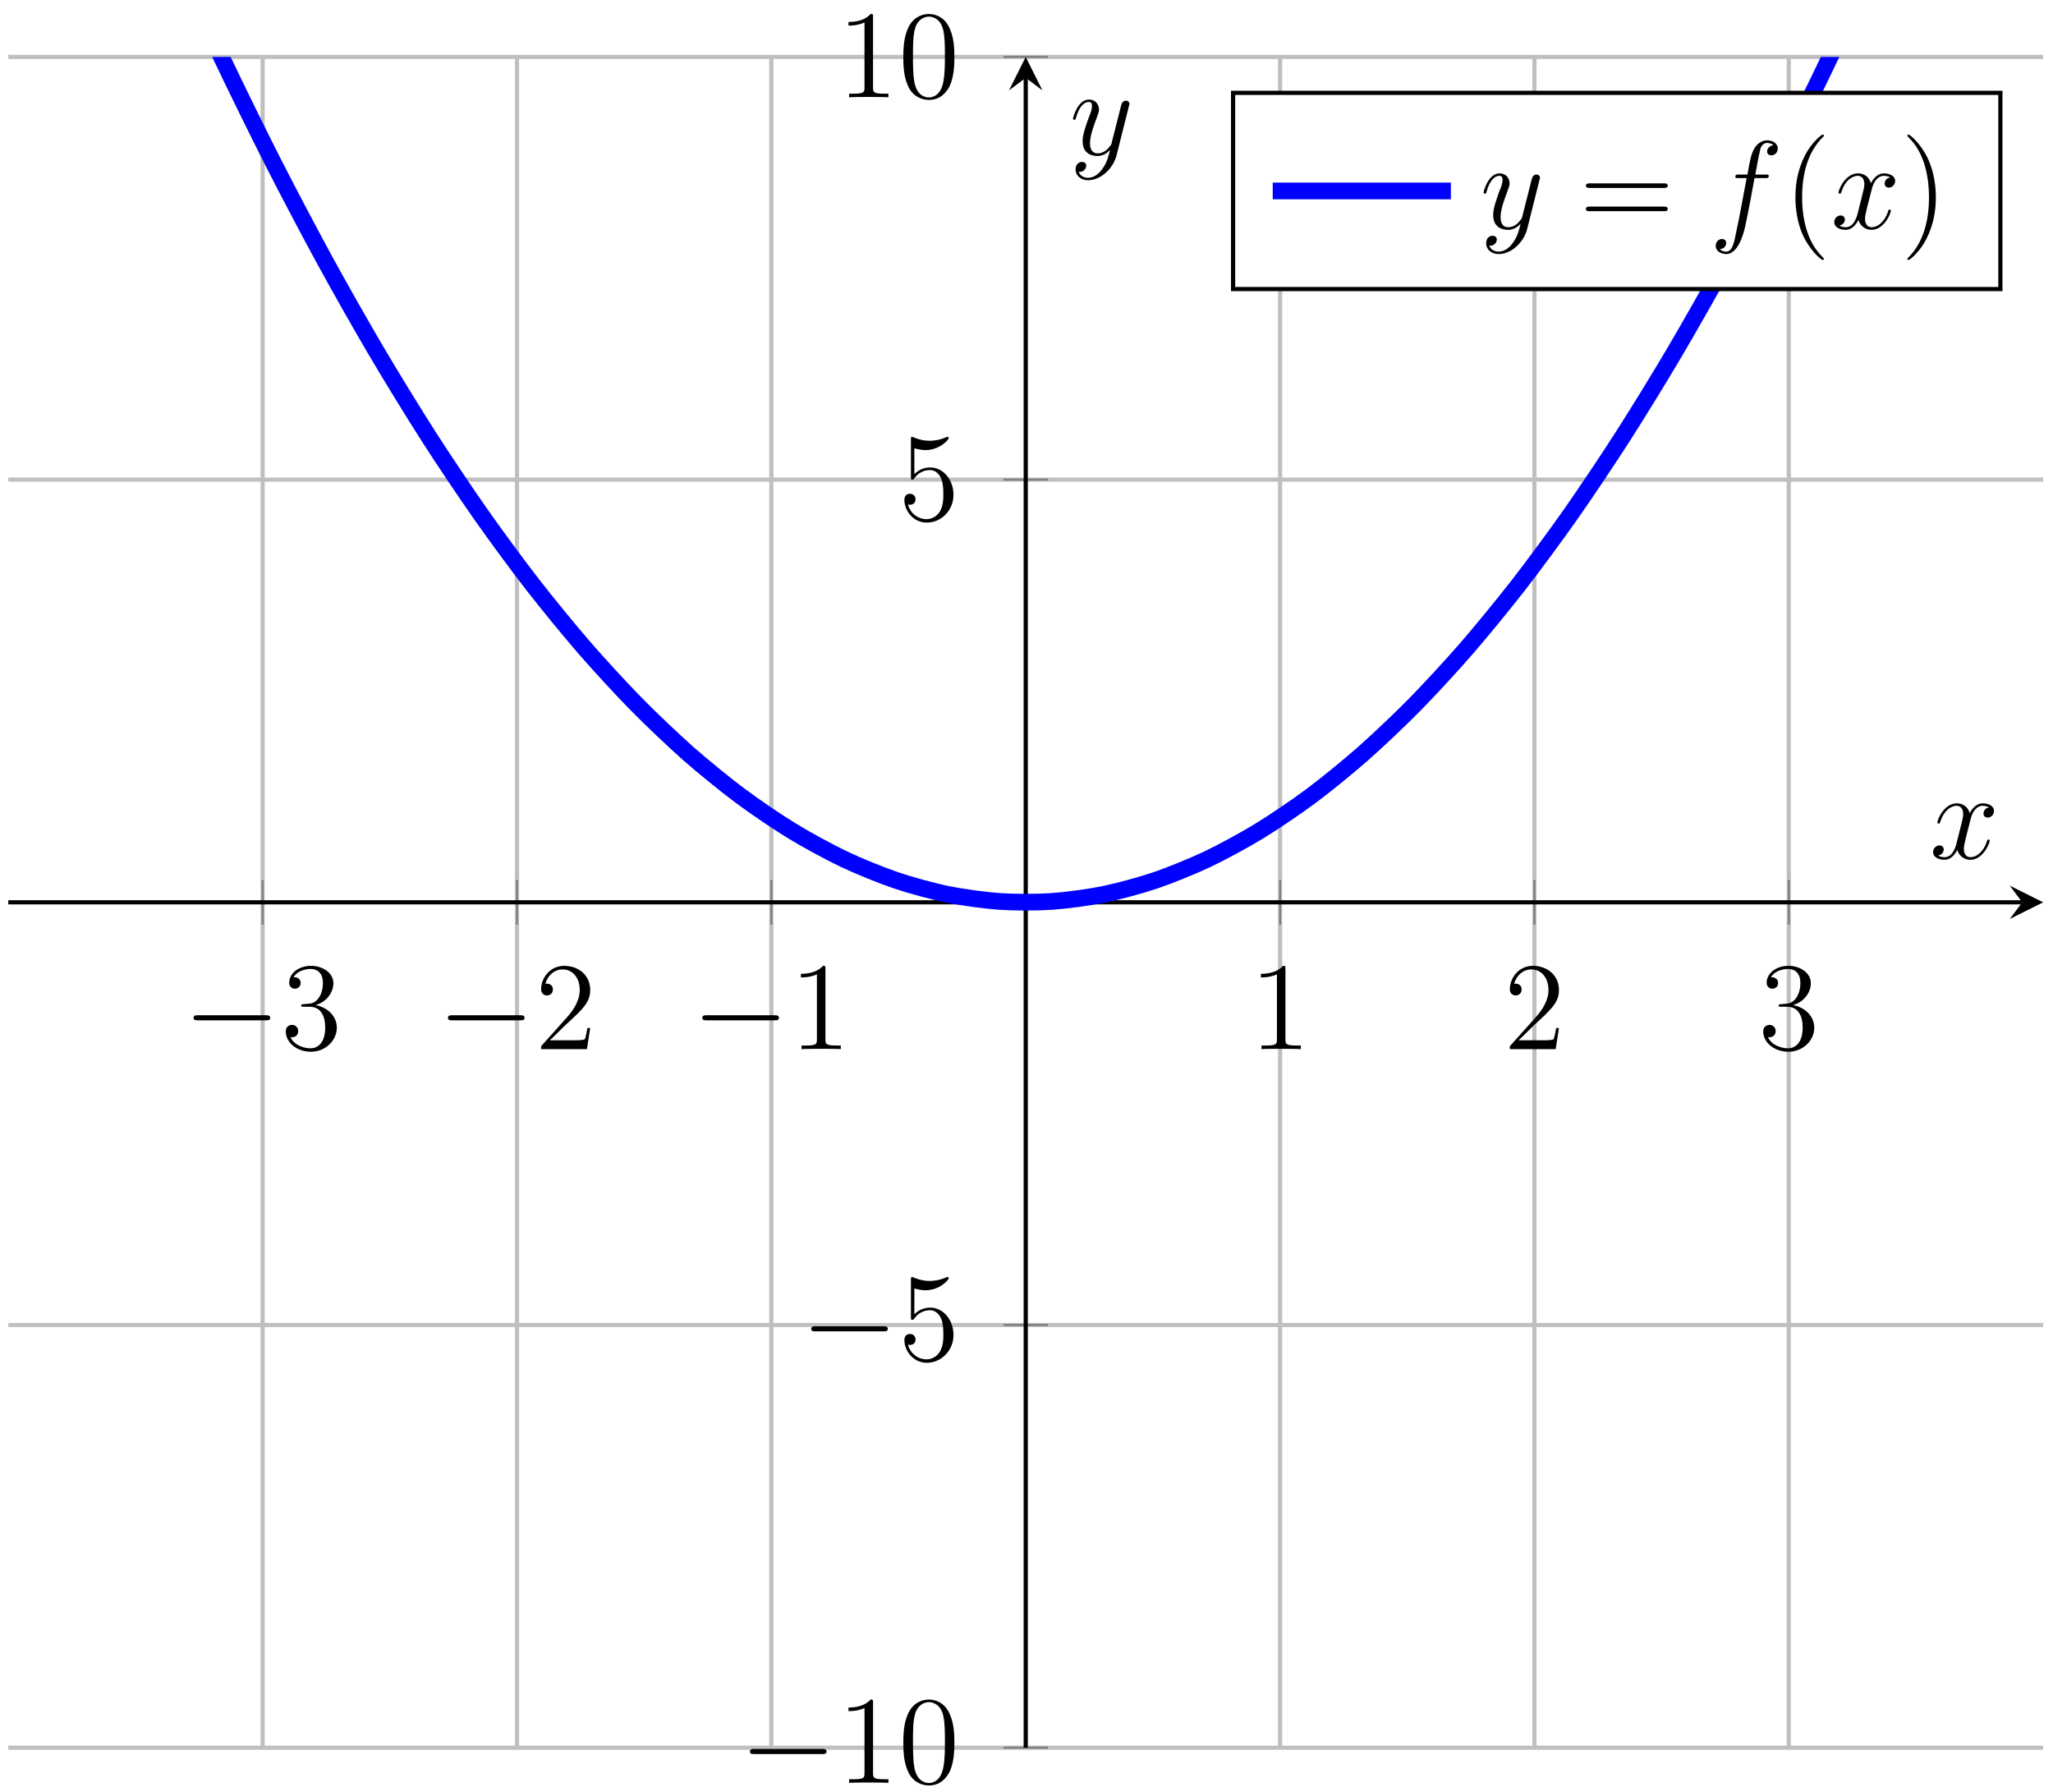
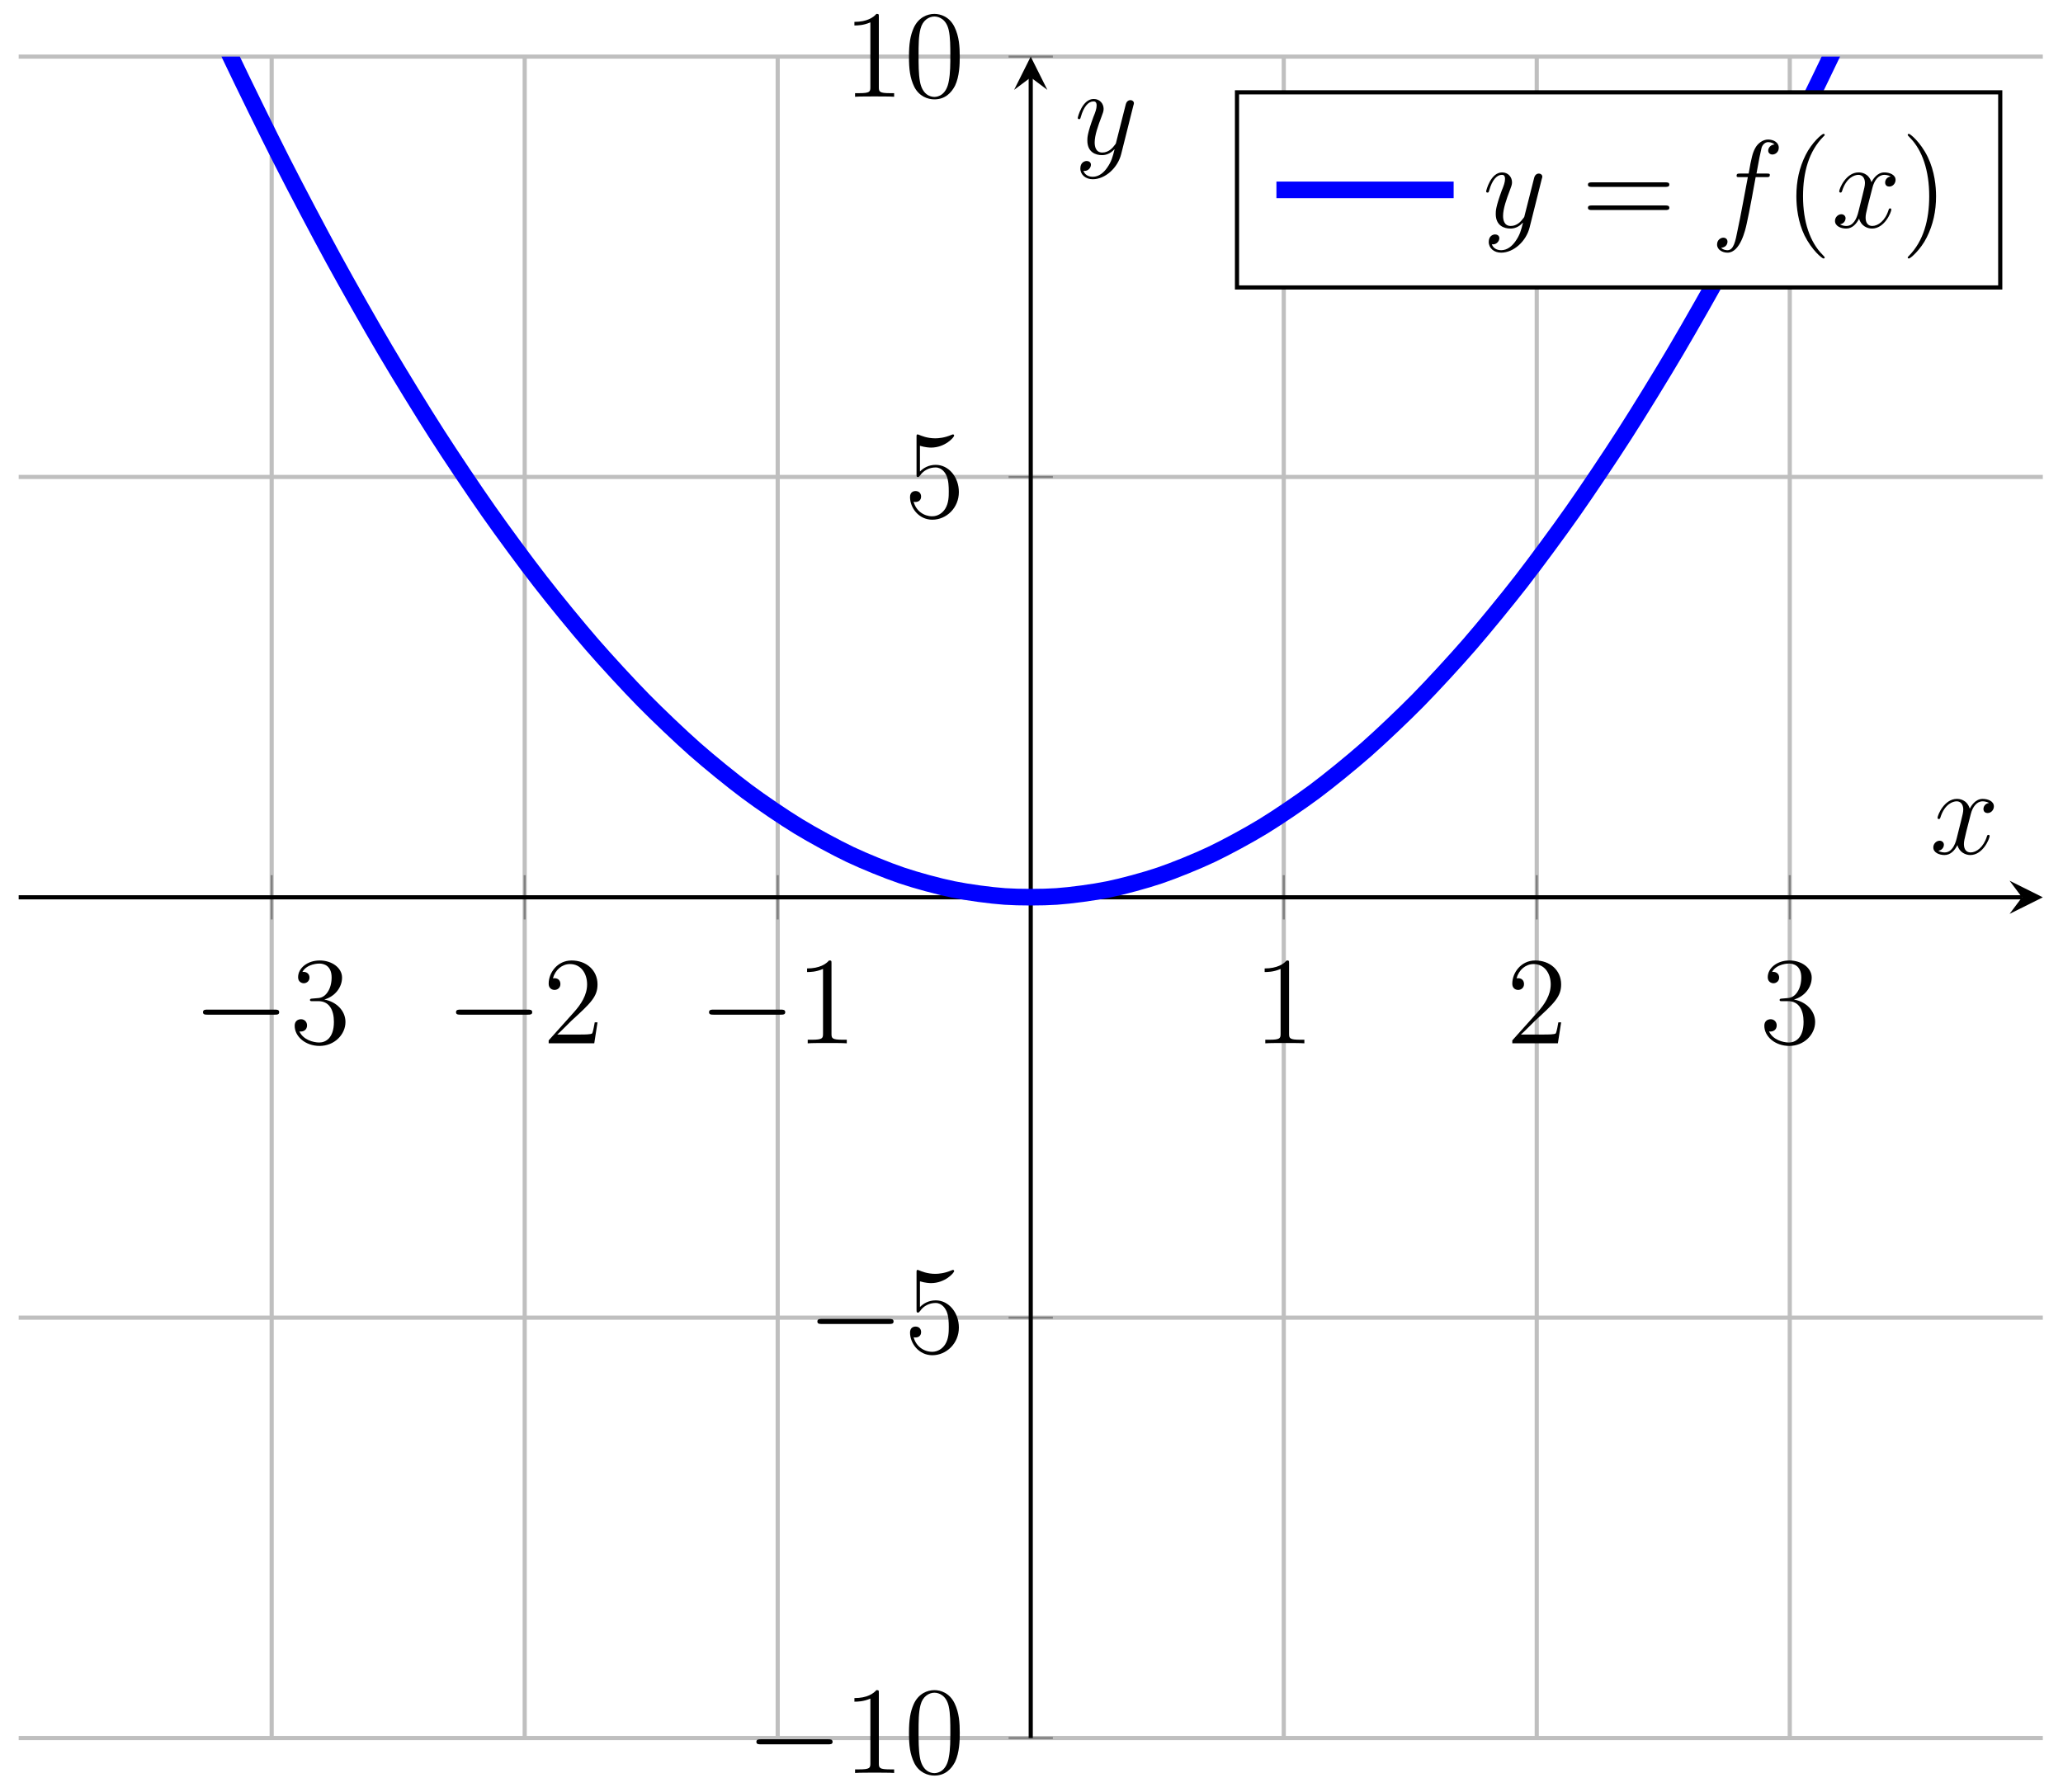
- <svg xmlns="http://www.w3.org/2000/svg" xmlns:xlink="http://www.w3.org/1999/xlink" width="196pt" height="171pt" viewBox="0 0 196 171" version="1.1">
+ <svg xmlns="http://www.w3.org/2000/svg" xmlns:xlink="http://www.w3.org/1999/xlink" width="198pt" height="172pt" viewBox="0 0 198 172" version="1.1">
  <defs>
    <g>
      <symbol overflow="visible" id="glyph0-0">
        <path style="stroke:none;" d="" />
      </symbol>
      <symbol overflow="visible" id="glyph0-1">
        <path style="stroke:none;" d="M 7.875 -2.75 C 8.078 -2.75 8.297 -2.75 8.297 -2.984 C 8.297 -3.234 8.078 -3.234 7.875 -3.234 L 1.406 -3.234 C 1.203 -3.234 0.984 -3.234 0.984 -2.984 C 0.984 -2.75 1.203 -2.75 1.406 -2.75 Z M 7.875 -2.75 " />
      </symbol>
      <symbol overflow="visible" id="glyph1-0">
        <path style="stroke:none;" d="" />
      </symbol>
      <symbol overflow="visible" id="glyph1-1">
        <path style="stroke:none;" d="M 2.203 -4.297 C 2 -4.281 1.953 -4.266 1.953 -4.156 C 1.953 -4.047 2.016 -4.047 2.219 -4.047 L 2.766 -4.047 C 3.797 -4.047 4.25 -3.203 4.25 -2.062 C 4.25 -0.484 3.438 -0.078 2.844 -0.078 C 2.266 -0.078 1.297 -0.344 0.938 -1.141 C 1.328 -1.078 1.672 -1.297 1.672 -1.719 C 1.672 -2.062 1.422 -2.312 1.094 -2.312 C 0.797 -2.312 0.484 -2.141 0.484 -1.688 C 0.484 -0.625 1.547 0.25 2.875 0.25 C 4.297 0.25 5.359 -0.844 5.359 -2.047 C 5.359 -3.141 4.469 -4 3.328 -4.203 C 4.359 -4.5 5.031 -5.375 5.031 -6.312 C 5.031 -7.25 4.047 -7.953 2.891 -7.953 C 1.703 -7.953 0.812 -7.219 0.812 -6.344 C 0.812 -5.875 1.188 -5.766 1.359 -5.766 C 1.609 -5.766 1.906 -5.953 1.906 -6.312 C 1.906 -6.688 1.609 -6.859 1.344 -6.859 C 1.281 -6.859 1.25 -6.859 1.219 -6.844 C 1.672 -7.656 2.797 -7.656 2.859 -7.656 C 3.25 -7.656 4.031 -7.484 4.031 -6.312 C 4.031 -6.078 4 -5.422 3.641 -4.906 C 3.281 -4.375 2.875 -4.344 2.562 -4.328 Z M 2.203 -4.297 " />
      </symbol>
      <symbol overflow="visible" id="glyph1-2">
        <path style="stroke:none;" d="M 5.266 -2.016 L 5 -2.016 C 4.953 -1.812 4.859 -1.141 4.75 -0.953 C 4.656 -0.844 3.984 -0.844 3.625 -0.844 L 1.406 -0.844 C 1.734 -1.125 2.469 -1.891 2.766 -2.172 C 4.594 -3.844 5.266 -4.469 5.266 -5.656 C 5.266 -7.031 4.172 -7.953 2.781 -7.953 C 1.406 -7.953 0.578 -6.766 0.578 -5.734 C 0.578 -5.125 1.109 -5.125 1.141 -5.125 C 1.406 -5.125 1.703 -5.312 1.703 -5.688 C 1.703 -6.031 1.484 -6.25 1.141 -6.25 C 1.047 -6.25 1.016 -6.25 0.984 -6.234 C 1.203 -7.047 1.859 -7.609 2.625 -7.609 C 3.641 -7.609 4.266 -6.75 4.266 -5.656 C 4.266 -4.641 3.688 -3.75 3 -2.984 L 0.578 -0.281 L 0.578 0 L 4.953 0 Z M 5.266 -2.016 " />
      </symbol>
      <symbol overflow="visible" id="glyph1-3">
        <path style="stroke:none;" d="M 3.438 -7.656 C 3.438 -7.938 3.438 -7.953 3.203 -7.953 C 2.922 -7.625 2.312 -7.188 1.094 -7.188 L 1.094 -6.844 C 1.359 -6.844 1.953 -6.844 2.625 -7.141 L 2.625 -0.922 C 2.625 -0.484 2.578 -0.344 1.531 -0.344 L 1.156 -0.344 L 1.156 0 C 1.484 -0.031 2.641 -0.031 3.031 -0.031 C 3.438 -0.031 4.578 -0.031 4.906 0 L 4.906 -0.344 L 4.531 -0.344 C 3.484 -0.344 3.438 -0.484 3.438 -0.922 Z M 3.438 -7.656 " />
      </symbol>
      <symbol overflow="visible" id="glyph1-4">
        <path style="stroke:none;" d="M 5.359 -3.828 C 5.359 -4.812 5.297 -5.781 4.859 -6.688 C 4.375 -7.688 3.516 -7.953 2.922 -7.953 C 2.234 -7.953 1.391 -7.609 0.938 -6.609 C 0.609 -5.859 0.484 -5.109 0.484 -3.828 C 0.484 -2.672 0.578 -1.797 1 -0.938 C 1.469 -0.031 2.297 0.25 2.922 0.25 C 3.953 0.25 4.547 -0.375 4.906 -1.062 C 5.328 -1.953 5.359 -3.125 5.359 -3.828 Z M 2.922 0.016 C 2.531 0.016 1.75 -0.203 1.531 -1.5 C 1.406 -2.219 1.406 -3.125 1.406 -3.969 C 1.406 -4.953 1.406 -5.828 1.594 -6.531 C 1.797 -7.344 2.406 -7.703 2.922 -7.703 C 3.375 -7.703 4.062 -7.438 4.297 -6.406 C 4.453 -5.719 4.453 -4.781 4.453 -3.969 C 4.453 -3.172 4.453 -2.266 4.312 -1.531 C 4.094 -0.219 3.328 0.016 2.922 0.016 Z M 2.922 0.016 " />
      </symbol>
      <symbol overflow="visible" id="glyph1-5">
        <path style="stroke:none;" d="M 1.531 -6.844 C 2.047 -6.688 2.469 -6.672 2.594 -6.672 C 3.938 -6.672 4.812 -7.656 4.812 -7.828 C 4.812 -7.875 4.781 -7.938 4.703 -7.938 C 4.688 -7.938 4.656 -7.938 4.547 -7.891 C 3.891 -7.609 3.312 -7.562 3 -7.562 C 2.219 -7.562 1.656 -7.812 1.422 -7.906 C 1.344 -7.938 1.312 -7.938 1.297 -7.938 C 1.203 -7.938 1.203 -7.859 1.203 -7.672 L 1.203 -4.125 C 1.203 -3.906 1.203 -3.844 1.344 -3.844 C 1.406 -3.844 1.422 -3.844 1.547 -4 C 1.875 -4.484 2.438 -4.766 3.031 -4.766 C 3.672 -4.766 3.984 -4.188 4.078 -3.984 C 4.281 -3.516 4.297 -2.922 4.297 -2.469 C 4.297 -2.016 4.297 -1.344 3.953 -0.797 C 3.688 -0.375 3.234 -0.078 2.703 -0.078 C 1.906 -0.078 1.141 -0.609 0.922 -1.484 C 0.984 -1.453 1.047 -1.453 1.109 -1.453 C 1.312 -1.453 1.641 -1.562 1.641 -1.969 C 1.641 -2.312 1.406 -2.5 1.109 -2.5 C 0.891 -2.5 0.578 -2.391 0.578 -1.922 C 0.578 -0.906 1.406 0.25 2.719 0.25 C 4.078 0.25 5.266 -0.891 5.266 -2.406 C 5.266 -3.828 4.297 -5.016 3.047 -5.016 C 2.359 -5.016 1.844 -4.703 1.531 -4.375 Z M 1.531 -6.844 " />
      </symbol>
      <symbol overflow="visible" id="glyph1-6">
        <path style="stroke:none;" d="M 8.062 -3.875 C 8.234 -3.875 8.453 -3.875 8.453 -4.094 C 8.453 -4.312 8.25 -4.312 8.062 -4.312 L 1.031 -4.312 C 0.859 -4.312 0.641 -4.312 0.641 -4.094 C 0.641 -3.875 0.844 -3.875 1.031 -3.875 Z M 8.062 -1.656 C 8.234 -1.656 8.453 -1.656 8.453 -1.859 C 8.453 -2.094 8.25 -2.094 8.062 -2.094 L 1.031 -2.094 C 0.859 -2.094 0.641 -2.094 0.641 -1.875 C 0.641 -1.656 0.844 -1.656 1.031 -1.656 Z M 8.062 -1.656 " />
      </symbol>
      <symbol overflow="visible" id="glyph1-7">
        <path style="stroke:none;" d="M 3.891 2.906 C 3.891 2.875 3.891 2.844 3.688 2.641 C 2.484 1.438 1.812 -0.531 1.812 -2.969 C 1.812 -5.297 2.375 -7.297 3.766 -8.703 C 3.891 -8.812 3.891 -8.828 3.891 -8.875 C 3.891 -8.938 3.828 -8.969 3.781 -8.969 C 3.625 -8.969 2.641 -8.109 2.062 -6.938 C 1.453 -5.719 1.172 -4.453 1.172 -2.969 C 1.172 -1.906 1.344 -0.484 1.953 0.781 C 2.672 2.219 3.641 3 3.781 3 C 3.828 3 3.891 2.969 3.891 2.906 Z M 3.891 2.906 " />
      </symbol>
      <symbol overflow="visible" id="glyph1-8">
        <path style="stroke:none;" d="M 3.375 -2.969 C 3.375 -3.891 3.25 -5.359 2.578 -6.75 C 1.875 -8.188 0.891 -8.969 0.766 -8.969 C 0.719 -8.969 0.656 -8.938 0.656 -8.875 C 0.656 -8.828 0.656 -8.812 0.859 -8.609 C 2.062 -7.406 2.719 -5.422 2.719 -2.984 C 2.719 -0.672 2.156 1.328 0.781 2.734 C 0.656 2.844 0.656 2.875 0.656 2.906 C 0.656 2.969 0.719 3 0.766 3 C 0.922 3 1.906 2.141 2.484 0.969 C 3.094 -0.25 3.375 -1.547 3.375 -2.969 Z M 3.375 -2.969 " />
      </symbol>
      <symbol overflow="visible" id="glyph2-0">
        <path style="stroke:none;" d="" />
      </symbol>
      <symbol overflow="visible" id="glyph2-1">
        <path style="stroke:none;" d="M 5.672 -4.875 C 5.281 -4.812 5.141 -4.516 5.141 -4.297 C 5.141 -4 5.359 -3.906 5.531 -3.906 C 5.891 -3.906 6.141 -4.219 6.141 -4.547 C 6.141 -5.047 5.562 -5.266 5.062 -5.266 C 4.344 -5.266 3.938 -4.547 3.828 -4.328 C 3.547 -5.219 2.812 -5.266 2.594 -5.266 C 1.375 -5.266 0.734 -3.703 0.734 -3.438 C 0.734 -3.391 0.781 -3.328 0.859 -3.328 C 0.953 -3.328 0.984 -3.406 1 -3.453 C 1.406 -4.781 2.219 -5.031 2.562 -5.031 C 3.094 -5.031 3.203 -4.531 3.203 -4.25 C 3.203 -3.984 3.125 -3.703 2.984 -3.125 L 2.578 -1.5 C 2.406 -0.781 2.062 -0.125 1.422 -0.125 C 1.359 -0.125 1.062 -0.125 0.812 -0.281 C 1.25 -0.359 1.344 -0.719 1.344 -0.859 C 1.344 -1.094 1.156 -1.25 0.938 -1.25 C 0.641 -1.25 0.328 -0.984 0.328 -0.609 C 0.328 -0.109 0.891 0.125 1.406 0.125 C 1.984 0.125 2.391 -0.328 2.641 -0.828 C 2.828 -0.125 3.438 0.125 3.875 0.125 C 5.094 0.125 5.734 -1.453 5.734 -1.703 C 5.734 -1.766 5.688 -1.812 5.625 -1.812 C 5.516 -1.812 5.5 -1.75 5.469 -1.656 C 5.141 -0.609 4.453 -0.125 3.906 -0.125 C 3.484 -0.125 3.266 -0.438 3.266 -0.922 C 3.266 -1.188 3.312 -1.375 3.5 -2.156 L 3.922 -3.797 C 4.094 -4.5 4.5 -5.031 5.062 -5.031 C 5.078 -5.031 5.422 -5.031 5.672 -4.875 Z M 5.672 -4.875 " />
      </symbol>
      <symbol overflow="visible" id="glyph2-2">
        <path style="stroke:none;" d="M 3.141 1.344 C 2.828 1.797 2.359 2.203 1.766 2.203 C 1.625 2.203 1.047 2.172 0.875 1.625 C 0.906 1.641 0.969 1.641 0.984 1.641 C 1.344 1.641 1.594 1.328 1.594 1.047 C 1.594 0.781 1.359 0.688 1.188 0.688 C 0.984 0.688 0.578 0.828 0.578 1.406 C 0.578 2.016 1.094 2.438 1.766 2.438 C 2.969 2.438 4.172 1.344 4.5 0.016 L 5.672 -4.656 C 5.688 -4.703 5.719 -4.781 5.719 -4.859 C 5.719 -5.031 5.562 -5.156 5.391 -5.156 C 5.281 -5.156 5.031 -5.109 4.938 -4.75 L 4.047 -1.234 C 4 -1.016 4 -0.984 3.891 -0.859 C 3.656 -0.531 3.266 -0.125 2.688 -0.125 C 2.016 -0.125 1.953 -0.781 1.953 -1.094 C 1.953 -1.781 2.281 -2.703 2.609 -3.562 C 2.734 -3.906 2.812 -4.078 2.812 -4.312 C 2.812 -4.812 2.453 -5.266 1.859 -5.266 C 0.766 -5.266 0.328 -3.531 0.328 -3.438 C 0.328 -3.391 0.375 -3.328 0.453 -3.328 C 0.562 -3.328 0.578 -3.375 0.625 -3.547 C 0.906 -4.547 1.359 -5.031 1.828 -5.031 C 1.938 -5.031 2.141 -5.031 2.141 -4.641 C 2.141 -4.328 2.016 -3.984 1.828 -3.531 C 1.25 -1.953 1.25 -1.562 1.25 -1.281 C 1.25 -0.141 2.062 0.125 2.656 0.125 C 3 0.125 3.438 0.016 3.844 -0.438 L 3.859 -0.422 C 3.688 0.281 3.562 0.75 3.141 1.344 Z M 3.141 1.344 " />
      </symbol>
      <symbol overflow="visible" id="glyph2-3">
        <path style="stroke:none;" d="M 5.328 -4.812 C 5.562 -4.812 5.672 -4.812 5.672 -5.031 C 5.672 -5.156 5.562 -5.156 5.359 -5.156 L 4.391 -5.156 C 4.609 -6.391 4.781 -7.234 4.875 -7.609 C 4.953 -7.906 5.203 -8.172 5.516 -8.172 C 5.766 -8.172 6.016 -8.062 6.125 -7.953 C 5.672 -7.906 5.516 -7.562 5.516 -7.359 C 5.516 -7.125 5.703 -6.984 5.922 -6.984 C 6.172 -6.984 6.531 -7.188 6.531 -7.641 C 6.531 -8.141 6.031 -8.422 5.5 -8.422 C 4.984 -8.422 4.484 -8.031 4.25 -7.562 C 4.031 -7.141 3.906 -6.719 3.641 -5.156 L 2.828 -5.156 C 2.609 -5.156 2.484 -5.156 2.484 -4.938 C 2.484 -4.812 2.562 -4.812 2.797 -4.812 L 3.562 -4.812 C 3.344 -3.688 2.859 -0.984 2.578 0.281 C 2.375 1.328 2.203 2.203 1.609 2.203 C 1.562 2.203 1.219 2.203 1 1.969 C 1.609 1.922 1.609 1.406 1.609 1.391 C 1.609 1.141 1.438 1 1.203 1 C 0.969 1 0.609 1.203 0.609 1.656 C 0.609 2.172 1.141 2.438 1.609 2.438 C 2.828 2.438 3.328 0.25 3.453 -0.344 C 3.672 -1.266 4.25 -4.453 4.312 -4.812 Z M 5.328 -4.812 " />
      </symbol>
    </g>
    <clipPath id="clip1">
-       <path d="M 0.793 5.434 L 195.062 5.434 L 195.062 109 L 0.793 109 Z M 0.793 5.434 " />
+       <path d="M 1.793 5.434 L 196.062 5.434 L 196.062 109 L 1.793 109 Z M 1.793 5.434 " />
    </clipPath>
  </defs>
  <g id="surface1">
-     <path style="fill:none;stroke-width:0.399;stroke-linecap:butt;stroke-linejoin:miter;stroke:rgb(75%,75%,75%);stroke-opacity:1;stroke-miterlimit:10;" d="M 48.566 0.001 L 48.566 161.398 M 72.851 0.001 L 72.851 161.398 M 97.133 0.001 L 97.133 161.398 M 145.703 0.001 L 145.703 161.398 M 169.984 0.001 L 169.984 161.398 M 194.269 0.001 L 194.269 161.398 " transform="matrix(1,0,0,-1.00006,-23.492,166.8413)" />
-     <path style="fill:none;stroke-width:0.399;stroke-linecap:butt;stroke-linejoin:miter;stroke:rgb(75%,75%,75%);stroke-opacity:1;stroke-miterlimit:10;" d="M 24.285 0.001 L 218.554 0.001 M 24.285 40.351 L 218.554 40.351 M 24.285 121.049 L 218.554 121.049 M 24.285 161.398 L 218.554 161.398 " transform="matrix(1,0,0,-1.00006,-23.492,166.8413)" />
-     <path style="fill:none;stroke-width:0.199;stroke-linecap:butt;stroke-linejoin:miter;stroke:rgb(50%,50%,50%);stroke-opacity:1;stroke-miterlimit:10;" d="M 48.566 78.571 L 48.566 82.825 M 72.851 78.571 L 72.851 82.825 M 97.133 78.571 L 97.133 82.825 M 145.703 78.571 L 145.703 82.825 M 169.984 78.571 L 169.984 82.825 M 194.269 78.571 L 194.269 82.825 " transform="matrix(1,0,0,-1.00006,-23.492,166.8413)" />
-     <path style="fill:none;stroke-width:0.199;stroke-linecap:butt;stroke-linejoin:miter;stroke:rgb(50%,50%,50%);stroke-opacity:1;stroke-miterlimit:10;" d="M 119.293 0.001 L 123.543 0.001 M 119.293 40.351 L 123.543 40.351 M 119.293 121.049 L 123.543 121.049 M 119.293 161.398 L 123.543 161.398 " transform="matrix(1,0,0,-1.00006,-23.492,166.8413)" />
-     <path style="fill:none;stroke-width:0.399;stroke-linecap:butt;stroke-linejoin:miter;stroke:rgb(0%,0%,0%);stroke-opacity:1;stroke-miterlimit:10;" d="M 24.285 80.7 L 216.558 80.7 " transform="matrix(1,0,0,-1.00006,-23.492,166.8413)" />
-     <path style=" stroke:none;fill-rule:nonzero;fill:rgb(0%,0%,0%);fill-opacity:1;" d="M 195.062 86.137 L 191.871 84.543 L 193.066 86.137 L 191.871 87.73 " />
-     <path style="fill:none;stroke-width:0.399;stroke-linecap:butt;stroke-linejoin:miter;stroke:rgb(0%,0%,0%);stroke-opacity:1;stroke-miterlimit:10;" d="M 121.418 0.001 L 121.418 159.402 " transform="matrix(1,0,0,-1.00006,-23.492,166.8413)" />
-     <path style=" stroke:none;fill-rule:nonzero;fill:rgb(0%,0%,0%);fill-opacity:1;" d="M 97.926 5.434 L 96.332 8.625 L 97.926 7.43 L 99.52 8.625 " />
+     <path style="fill:none;stroke-width:0.399;stroke-linecap:butt;stroke-linejoin:miter;stroke:rgb(75%,75%,75%);stroke-opacity:1;stroke-miterlimit:10;" d="M 48.566 0.001 L 48.566 161.398 M 72.851 0.001 L 72.851 161.398 M 97.133 0.001 L 97.133 161.398 M 145.703 0.001 L 145.703 161.398 M 169.984 0.001 L 169.984 161.398 M 194.269 0.001 L 194.269 161.398 " transform="matrix(1,0,0,-1.00006,-22.492,166.8413)" />
+     <path style="fill:none;stroke-width:0.399;stroke-linecap:butt;stroke-linejoin:miter;stroke:rgb(75%,75%,75%);stroke-opacity:1;stroke-miterlimit:10;" d="M 24.285 0.001 L 218.554 0.001 M 24.285 40.351 L 218.554 40.351 M 24.285 121.049 L 218.554 121.049 M 24.285 161.398 L 218.554 161.398 " transform="matrix(1,0,0,-1.00006,-22.492,166.8413)" />
+     <path style="fill:none;stroke-width:0.199;stroke-linecap:butt;stroke-linejoin:miter;stroke:rgb(50%,50%,50%);stroke-opacity:1;stroke-miterlimit:10;" d="M 48.566 78.571 L 48.566 82.825 M 72.851 78.571 L 72.851 82.825 M 97.133 78.571 L 97.133 82.825 M 145.703 78.571 L 145.703 82.825 M 169.984 78.571 L 169.984 82.825 M 194.269 78.571 L 194.269 82.825 " transform="matrix(1,0,0,-1.00006,-22.492,166.8413)" />
+     <path style="fill:none;stroke-width:0.199;stroke-linecap:butt;stroke-linejoin:miter;stroke:rgb(50%,50%,50%);stroke-opacity:1;stroke-miterlimit:10;" d="M 119.293 0.001 L 123.543 0.001 M 119.293 40.351 L 123.543 40.351 M 119.293 121.049 L 123.543 121.049 M 119.293 161.398 L 123.543 161.398 " transform="matrix(1,0,0,-1.00006,-22.492,166.8413)" />
+     <path style="fill:none;stroke-width:0.399;stroke-linecap:butt;stroke-linejoin:miter;stroke:rgb(0%,0%,0%);stroke-opacity:1;stroke-miterlimit:10;" d="M 24.285 80.7 L 216.558 80.7 " transform="matrix(1,0,0,-1.00006,-22.492,166.8413)" />
+     <path style=" stroke:none;fill-rule:nonzero;fill:rgb(0%,0%,0%);fill-opacity:1;" d="M 196.062 86.137 L 192.871 84.543 L 194.066 86.137 L 192.871 87.73 " />
+     <path style="fill:none;stroke-width:0.399;stroke-linecap:butt;stroke-linejoin:miter;stroke:rgb(0%,0%,0%);stroke-opacity:1;stroke-miterlimit:10;" d="M 121.418 0.001 L 121.418 159.402 " transform="matrix(1,0,0,-1.00006,-22.492,166.8413)" />
+     <path style=" stroke:none;fill-rule:nonzero;fill:rgb(0%,0%,0%);fill-opacity:1;" d="M 98.926 5.434 L 97.332 8.625 L 98.926 7.43 L 100.52 8.625 " />
    <g style="fill:rgb(0%,0%,0%);fill-opacity:1;">
-       <use xlink:href="#glyph0-1" x="17.499" y="100.153" />
+       <use xlink:href="#glyph0-1" x="18.499" y="100.153" />
    </g>
    <g style="fill:rgb(0%,0%,0%);fill-opacity:1;">
-       <use xlink:href="#glyph1-1" x="26.798" y="100.153" />
+       <use xlink:href="#glyph1-1" x="27.798" y="100.153" />
    </g>
    <g style="fill:rgb(0%,0%,0%);fill-opacity:1;">
-       <use xlink:href="#glyph0-1" x="41.783" y="100.153" />
+       <use xlink:href="#glyph0-1" x="42.783" y="100.153" />
    </g>
    <g style="fill:rgb(0%,0%,0%);fill-opacity:1;">
-       <use xlink:href="#glyph1-2" x="51.082" y="100.153" />
+       <use xlink:href="#glyph1-2" x="52.082" y="100.153" />
    </g>
    <g style="fill:rgb(0%,0%,0%);fill-opacity:1;">
-       <use xlink:href="#glyph0-1" x="66.067" y="100.153" />
+       <use xlink:href="#glyph0-1" x="67.067" y="100.153" />
    </g>
    <g style="fill:rgb(0%,0%,0%);fill-opacity:1;">
-       <use xlink:href="#glyph1-3" x="75.366" y="100.153" />
+       <use xlink:href="#glyph1-3" x="76.366" y="100.153" />
    </g>
    <g style="fill:rgb(0%,0%,0%);fill-opacity:1;">
-       <use xlink:href="#glyph1-3" x="119.283" y="100.153" />
+       <use xlink:href="#glyph1-3" x="120.283" y="100.153" />
    </g>
    <g style="fill:rgb(0%,0%,0%);fill-opacity:1;">
-       <use xlink:href="#glyph1-2" x="143.567" y="100.153" />
+       <use xlink:href="#glyph1-2" x="144.567" y="100.153" />
    </g>
    <g style="fill:rgb(0%,0%,0%);fill-opacity:1;">
-       <use xlink:href="#glyph1-1" x="167.851" y="100.153" />
+       <use xlink:href="#glyph1-1" x="168.851" y="100.153" />
    </g>
    <g style="fill:rgb(0%,0%,0%);fill-opacity:1;">
-       <use xlink:href="#glyph0-1" x="70.612" y="170.195" />
+       <use xlink:href="#glyph0-1" x="71.612" y="170.195" />
    </g>
    <g style="fill:rgb(0%,0%,0%);fill-opacity:1;">
-       <use xlink:href="#glyph1-3" x="79.911" y="170.195" />
-       <use xlink:href="#glyph1-4" x="85.757" y="170.195" />
+       <use xlink:href="#glyph1-3" x="80.911" y="170.195" />
+       <use xlink:href="#glyph1-4" x="86.757" y="170.195" />
    </g>
    <g style="fill:rgb(0%,0%,0%);fill-opacity:1;">
-       <use xlink:href="#glyph0-1" x="76.465" y="129.844" />
+       <use xlink:href="#glyph0-1" x="77.465" y="129.844" />
    </g>
    <g style="fill:rgb(0%,0%,0%);fill-opacity:1;">
-       <use xlink:href="#glyph1-5" x="85.764" y="129.844" />
+       <use xlink:href="#glyph1-5" x="86.764" y="129.844" />
    </g>
    <g style="fill:rgb(0%,0%,0%);fill-opacity:1;">
-       <use xlink:href="#glyph1-5" x="85.763" y="49.639" />
+       <use xlink:href="#glyph1-5" x="86.763" y="49.639" />
    </g>
    <g style="fill:rgb(0%,0%,0%);fill-opacity:1;">
-       <use xlink:href="#glyph1-3" x="79.91" y="9.288" />
-       <use xlink:href="#glyph1-4" x="85.756" y="9.288" />
+       <use xlink:href="#glyph1-3" x="80.91" y="9.288" />
+       <use xlink:href="#glyph1-4" x="86.756" y="9.288" />
    </g>
    <g clip-path="url(#clip1)" clip-rule="nonzero">
-       <path style="fill:none;stroke-width:1.594;stroke-linecap:butt;stroke-linejoin:miter;stroke:rgb(0%,0%,100%);stroke-opacity:1;stroke-miterlimit:10;" d="M -0 282.445 C -0 282.445 3.582 270.696 4.957 266.31 C 6.332 261.927 8.535 255.049 9.91 250.854 C 11.285 246.655 13.492 240.073 14.867 236.065 C 16.242 232.054 18.449 225.773 19.824 221.949 C 21.199 218.125 23.402 212.141 24.777 208.505 C 26.152 204.868 28.359 199.185 29.734 195.732 C 31.109 192.283 33.312 186.9 34.687 183.635 C 36.062 180.37 38.269 175.284 39.644 172.206 C 41.019 169.128 43.226 164.343 44.601 161.453 C 45.976 158.562 48.179 154.074 49.554 151.367 C 50.929 148.664 53.137 144.477 54.512 141.958 C 55.887 139.442 58.09 135.552 59.469 133.22 C 60.844 130.888 63.047 127.298 64.422 125.154 C 65.797 123.01 68.004 119.717 69.379 117.76 C 70.754 115.799 72.957 112.807 74.332 111.038 C 75.707 109.264 77.914 106.573 79.289 104.987 C 80.664 103.401 82.871 101.007 84.246 99.609 C 85.621 98.21 87.824 96.117 89.199 94.902 C 90.574 93.691 92.781 91.894 94.156 90.871 C 95.531 89.844 97.734 88.348 99.113 87.508 C 100.488 86.668 102.691 85.473 104.066 84.817 C 105.441 84.164 107.648 83.266 109.023 82.801 C 110.398 82.332 112.601 81.735 113.976 81.457 C 115.351 81.176 117.558 80.876 118.933 80.782 C 120.308 80.688 122.515 80.688 123.89 80.782 C 125.265 80.876 127.469 81.172 128.844 81.454 C 130.219 81.731 132.426 82.329 133.801 82.797 C 135.176 83.262 137.379 84.16 138.758 84.813 C 140.133 85.465 142.336 86.66 143.711 87.5 C 145.086 88.34 147.293 89.832 148.668 90.859 C 150.043 91.883 152.246 93.679 153.621 94.89 C 154.996 96.101 157.203 98.195 158.578 99.593 C 159.953 100.991 162.16 103.386 163.535 104.972 C 164.91 106.558 167.113 109.249 168.488 111.018 C 169.863 112.792 172.07 115.78 173.445 117.74 C 174.82 119.697 177.023 122.986 178.398 125.131 C 179.777 127.275 181.98 130.865 183.355 133.197 C 184.73 135.528 186.937 139.415 188.312 141.934 C 189.687 144.45 191.89 148.637 193.265 151.344 C 194.64 154.047 196.847 158.531 198.222 161.421 C 199.597 164.312 201.804 169.101 203.179 172.175 C 204.554 175.253 206.758 180.338 208.133 183.6 C 209.508 186.865 211.715 192.248 213.09 195.697 C 214.465 199.15 216.668 204.833 218.043 208.469 C 219.422 212.106 221.625 218.086 223 221.91 C 224.375 225.734 226.582 232.015 227.957 236.022 C 229.332 240.034 231.535 246.612 232.91 250.811 C 234.285 255.006 236.492 261.884 237.867 266.267 C 239.242 270.649 242.824 282.399 242.824 282.399 " transform="matrix(1,0,0,-1.00006,-23.492,166.8413)" />
+       <path style="fill:none;stroke-width:1.594;stroke-linecap:butt;stroke-linejoin:miter;stroke:rgb(0%,0%,100%);stroke-opacity:1;stroke-miterlimit:10;" d="M -0 282.445 C -0 282.445 3.582 270.696 4.957 266.31 C 6.332 261.927 8.535 255.049 9.91 250.854 C 11.285 246.655 13.492 240.073 14.867 236.065 C 16.242 232.054 18.449 225.773 19.824 221.949 C 21.199 218.125 23.402 212.141 24.777 208.505 C 26.152 204.868 28.359 199.185 29.734 195.732 C 31.109 192.283 33.312 186.9 34.687 183.635 C 36.062 180.37 38.269 175.284 39.644 172.206 C 41.019 169.128 43.226 164.343 44.601 161.453 C 45.976 158.562 48.179 154.074 49.554 151.367 C 50.929 148.664 53.137 144.477 54.512 141.958 C 55.887 139.442 58.09 135.552 59.469 133.22 C 60.844 130.888 63.047 127.298 64.422 125.154 C 65.797 123.01 68.004 119.717 69.379 117.76 C 70.754 115.799 72.957 112.807 74.332 111.038 C 75.707 109.264 77.914 106.573 79.289 104.987 C 80.664 103.401 82.871 101.007 84.246 99.609 C 85.621 98.21 87.824 96.117 89.199 94.902 C 90.574 93.691 92.781 91.894 94.156 90.871 C 95.531 89.844 97.734 88.348 99.113 87.508 C 100.488 86.668 102.691 85.473 104.066 84.817 C 105.441 84.164 107.648 83.266 109.023 82.801 C 110.398 82.332 112.601 81.735 113.976 81.457 C 115.351 81.176 117.558 80.876 118.933 80.782 C 120.308 80.688 122.515 80.688 123.89 80.782 C 125.265 80.876 127.469 81.172 128.844 81.454 C 130.219 81.731 132.426 82.329 133.801 82.797 C 135.176 83.262 137.379 84.16 138.758 84.813 C 140.133 85.465 142.336 86.66 143.711 87.5 C 145.086 88.34 147.293 89.832 148.668 90.859 C 150.043 91.883 152.246 93.679 153.621 94.89 C 154.996 96.101 157.203 98.195 158.578 99.593 C 159.953 100.991 162.16 103.386 163.535 104.972 C 164.91 106.558 167.113 109.249 168.488 111.018 C 169.863 112.792 172.07 115.78 173.445 117.74 C 174.82 119.697 177.023 122.986 178.398 125.131 C 179.777 127.275 181.98 130.865 183.355 133.197 C 184.73 135.528 186.937 139.415 188.312 141.934 C 189.687 144.45 191.89 148.637 193.265 151.344 C 194.64 154.047 196.847 158.531 198.222 161.421 C 199.597 164.312 201.804 169.101 203.179 172.175 C 204.554 175.253 206.758 180.338 208.133 183.6 C 209.508 186.865 211.715 192.248 213.09 195.697 C 214.465 199.15 216.668 204.833 218.043 208.469 C 219.422 212.106 221.625 218.086 223 221.91 C 224.375 225.734 226.582 232.015 227.957 236.022 C 229.332 240.034 231.535 246.612 232.91 250.811 C 234.285 255.006 236.492 261.884 237.867 266.267 C 239.242 270.649 242.824 282.399 242.824 282.399 " transform="matrix(1,0,0,-1.00006,-22.492,166.8413)" />
    </g>
    <g style="fill:rgb(0%,0%,0%);fill-opacity:1;">
-       <use xlink:href="#glyph2-1" x="184.225" y="81.954" />
+       <use xlink:href="#glyph2-1" x="185.225" y="81.954" />
    </g>
    <g style="fill:rgb(0%,0%,0%);fill-opacity:1;">
-       <use xlink:href="#glyph2-2" x="102.11" y="14.767" />
+       <use xlink:href="#glyph2-2" x="103.11" y="14.767" />
    </g>
-     <path style="fill-rule:nonzero;fill:rgb(100%,100%,100%);fill-opacity:1;stroke-width:0.399;stroke-linecap:butt;stroke-linejoin:miter;stroke:rgb(0%,0%,0%);stroke-opacity:1;stroke-miterlimit:10;" d="M 141.215 139.239 L 214.469 139.239 L 214.469 157.969 L 141.215 157.969 Z M 141.215 139.239 " transform="matrix(1,0,0,-1.00006,-23.492,166.8413)" />
-     <path style="fill:none;stroke-width:1.594;stroke-linecap:butt;stroke-linejoin:miter;stroke:rgb(0%,0%,100%);stroke-opacity:1;stroke-miterlimit:10;" d="M -0.001 0.002 C -0.001 0.002 6.143 0.002 8.503 0.002 C 10.862 0.002 17.007 0.002 17.007 0.002 " transform="matrix(1,0,0,-1.00006,121.509,18.22837)" />
+     <path style="fill-rule:nonzero;fill:rgb(100%,100%,100%);fill-opacity:1;stroke-width:0.399;stroke-linecap:butt;stroke-linejoin:miter;stroke:rgb(0%,0%,0%);stroke-opacity:1;stroke-miterlimit:10;" d="M 141.215 139.239 L 214.469 139.239 L 214.469 157.969 L 141.215 157.969 Z M 141.215 139.239 " transform="matrix(1,0,0,-1.00006,-22.492,166.8413)" />
+     <path style="fill:none;stroke-width:1.594;stroke-linecap:butt;stroke-linejoin:miter;stroke:rgb(0%,0%,100%);stroke-opacity:1;stroke-miterlimit:10;" d="M -0.001 0.002 C -0.001 0.002 6.143 0.002 8.503 0.002 C 10.862 0.002 17.007 0.002 17.007 0.002 " transform="matrix(1,0,0,-1.00006,122.509,18.22837)" />
    <g style="fill:rgb(0%,0%,0%);fill-opacity:1;">
-       <use xlink:href="#glyph2-2" x="141.307" y="21.816" />
+       <use xlink:href="#glyph2-2" x="142.307" y="21.816" />
    </g>
    <g style="fill:rgb(0%,0%,0%);fill-opacity:1;">
-       <use xlink:href="#glyph1-6" x="150.765" y="21.816" />
+       <use xlink:href="#glyph1-6" x="151.765" y="21.816" />
    </g>
    <g style="fill:rgb(0%,0%,0%);fill-opacity:1;">
-       <use xlink:href="#glyph2-3" x="163.19" y="21.816" />
+       <use xlink:href="#glyph2-3" x="164.19" y="21.816" />
    </g>
    <g style="fill:rgb(0%,0%,0%);fill-opacity:1;">
-       <use xlink:href="#glyph1-7" x="170.237" y="21.816" />
+       <use xlink:href="#glyph1-7" x="171.237" y="21.816" />
    </g>
    <g style="fill:rgb(0%,0%,0%);fill-opacity:1;">
-       <use xlink:href="#glyph2-1" x="174.789" y="21.816" />
+       <use xlink:href="#glyph2-1" x="175.789" y="21.816" />
    </g>
    <g style="fill:rgb(0%,0%,0%);fill-opacity:1;">
-       <use xlink:href="#glyph1-8" x="181.441" y="21.816" />
+       <use xlink:href="#glyph1-8" x="182.441" y="21.816" />
    </g>
  </g>
</svg>
